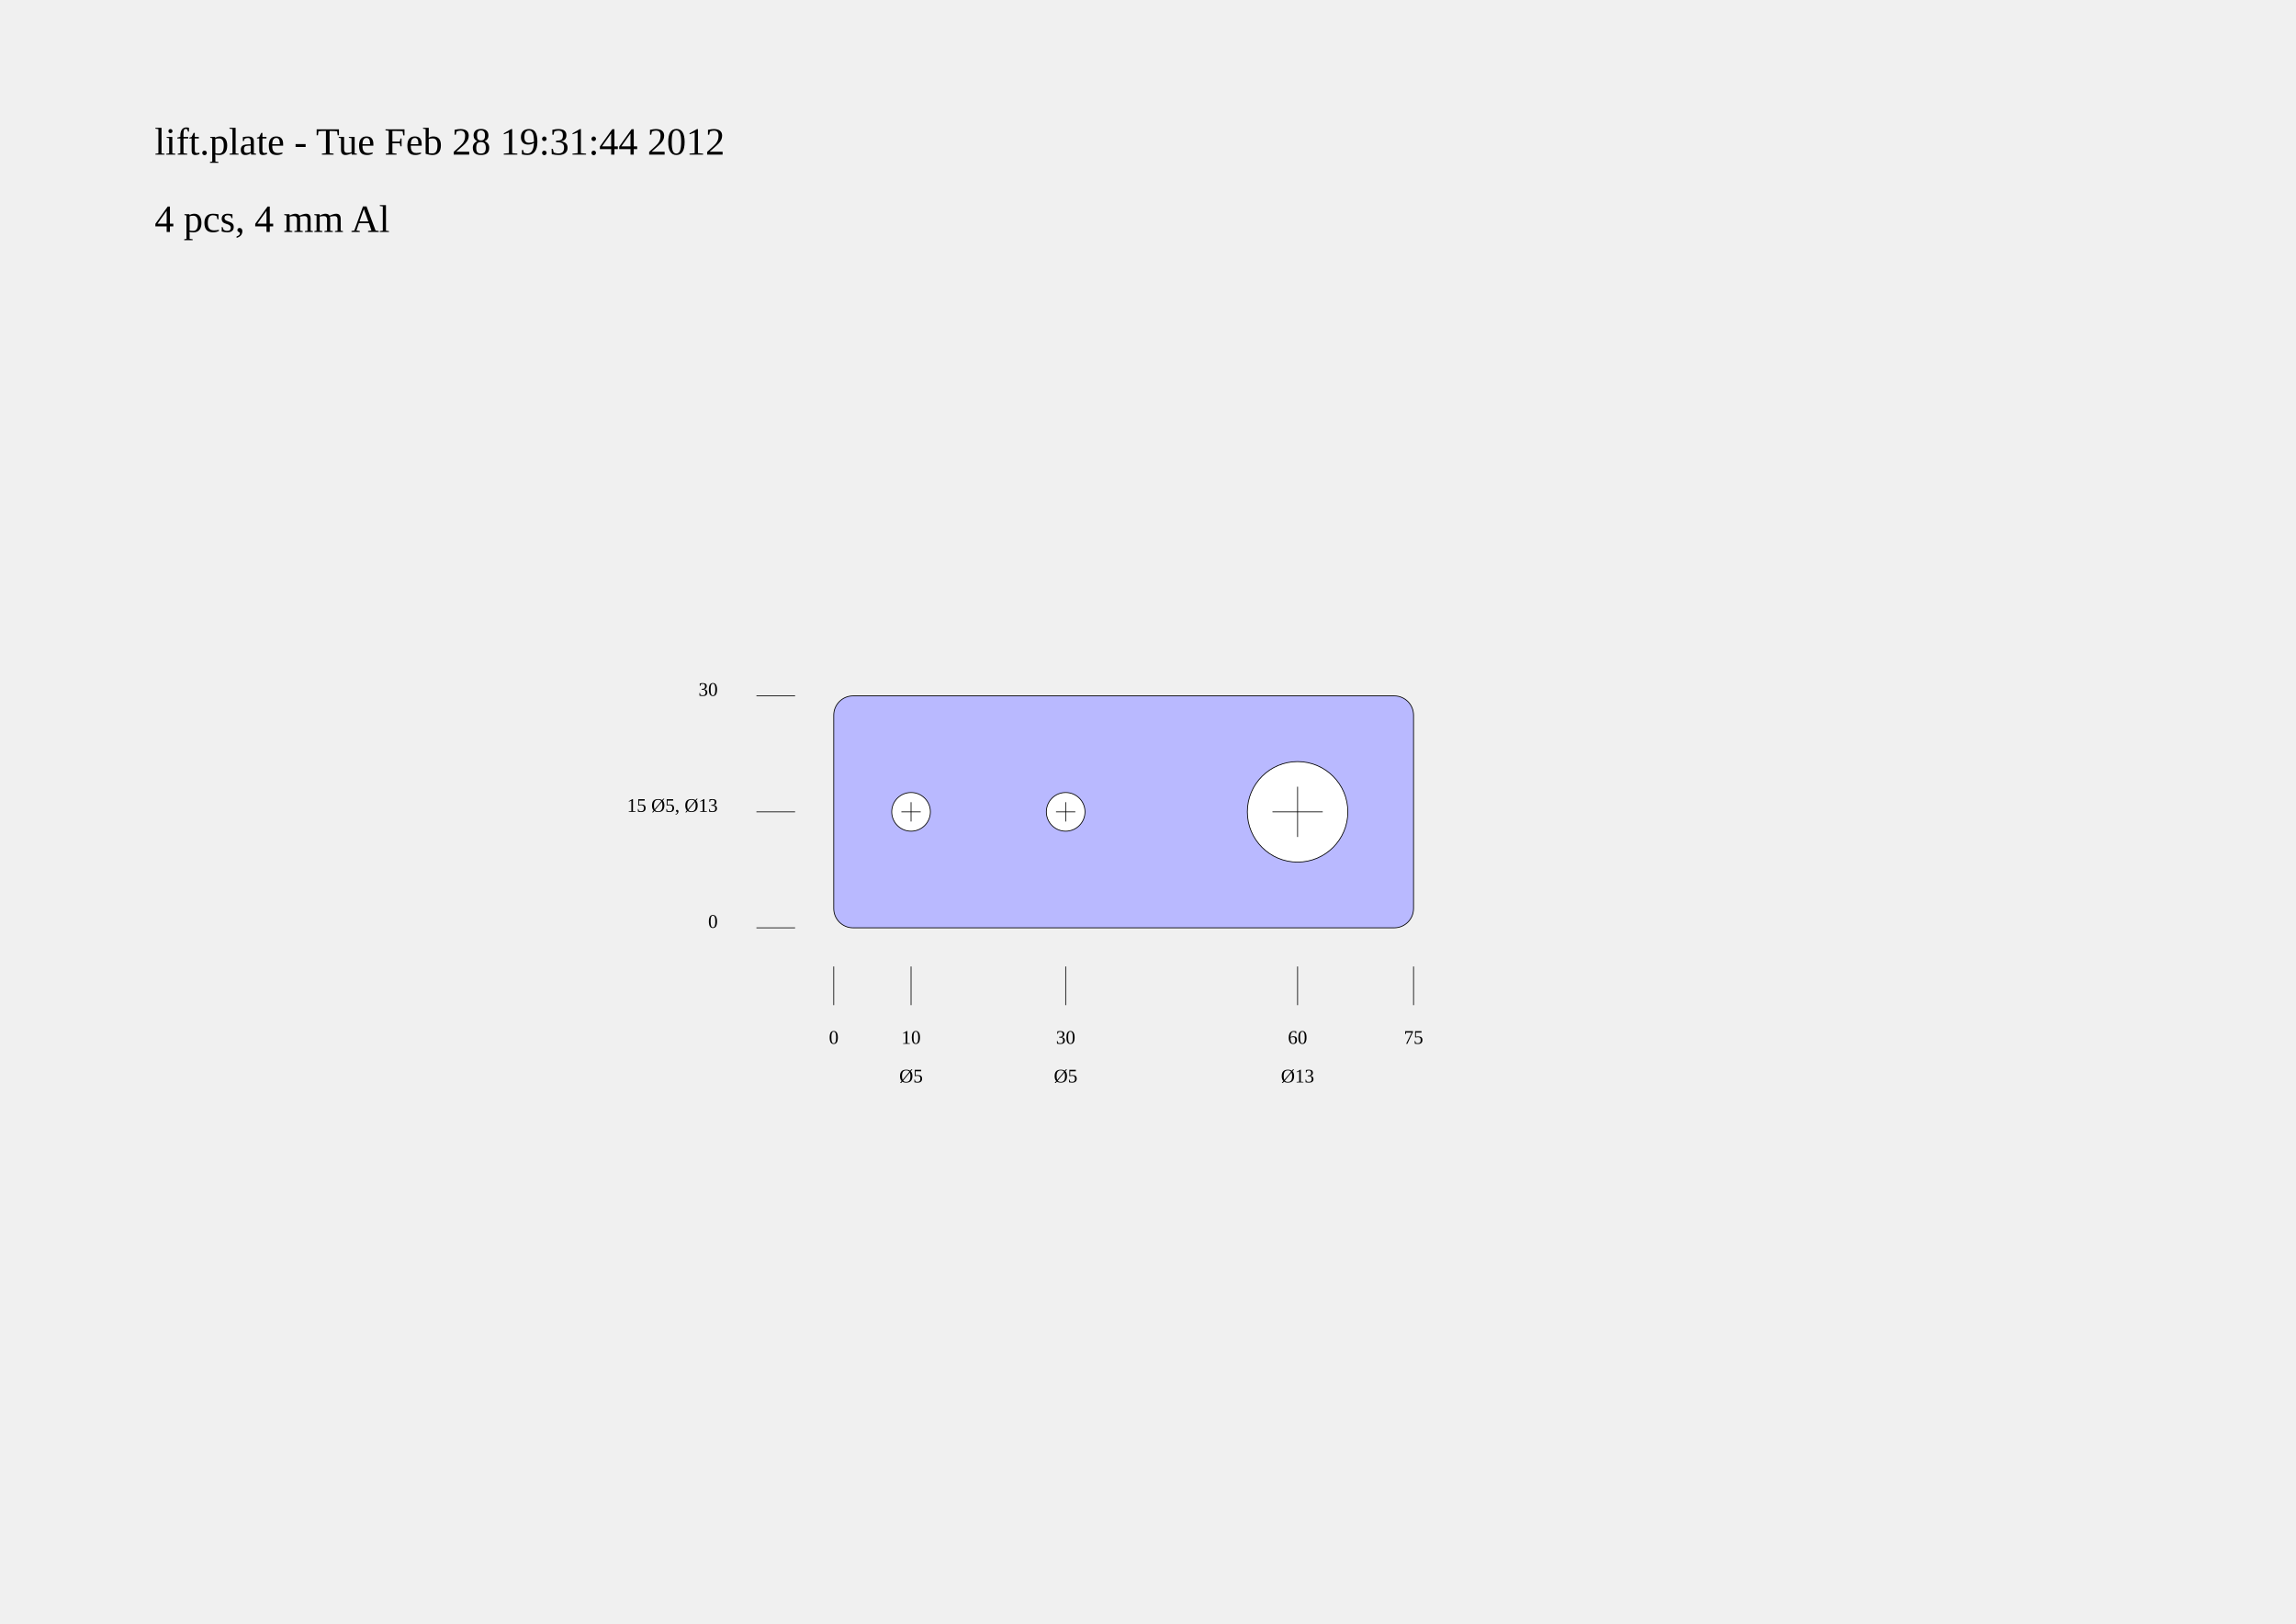
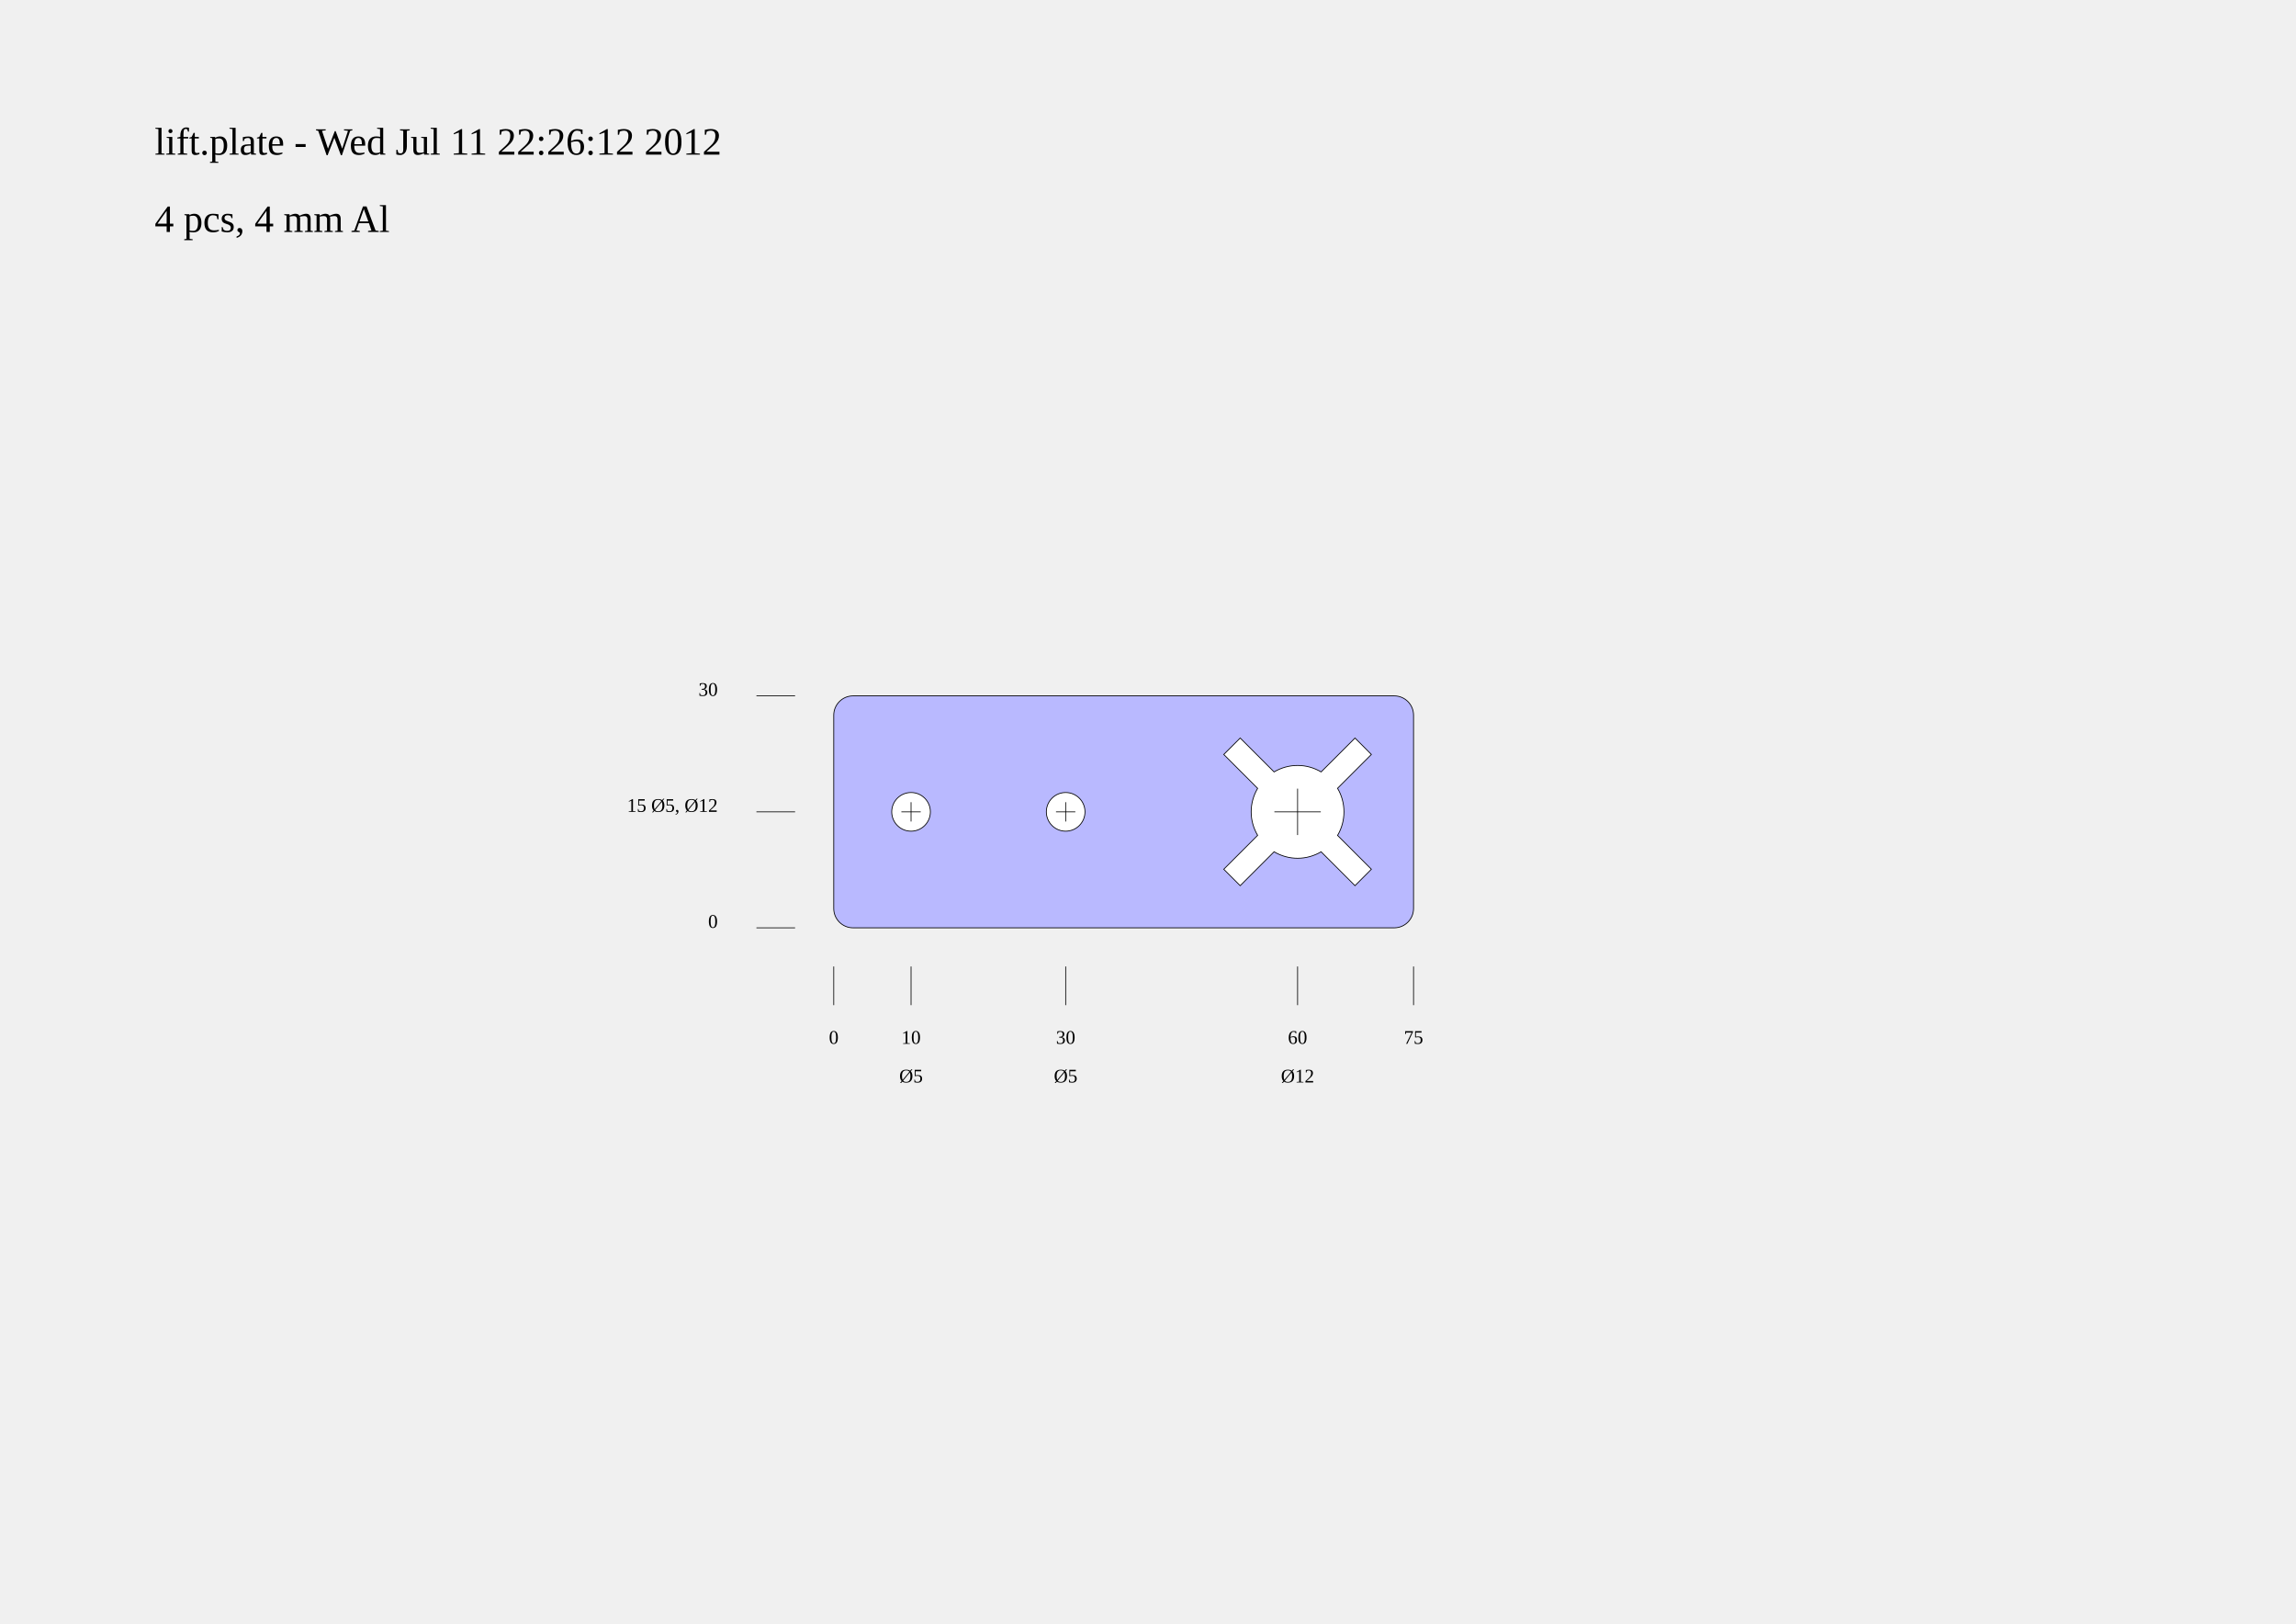
<svg xmlns="http://www.w3.org/2000/svg" width="1052.362" height="744.094" id="svg2" version="1.1">
  <defs id="defs4" />
  <g id="layer1">
    <rect style="fill:#b9b9ff;fill-opacity:1;fill-rule:evenodd;stroke:#000000;stroke-width:0.354;stroke-linecap:butt;stroke-linejoin:miter;stroke-miterlimit:4;stroke-opacity:1;stroke-dasharray:none" id="platerect" width="265.748" height="106.299" x="382.146" y="318.898" ry="8.858" rx="8.858" />
  </g>
  <g id="layer2">
-     <circle cx="417.579" cy="372.047" r="8.858" style="fill:#ffffff;fill-opacity:1;stroke:#000000;stroke-width:0.354;" />
-     <circle cx="488.445" cy="372.047" r="8.858" style="fill:#ffffff;fill-opacity:1;stroke:#000000;stroke-width:0.354;" />
-     <circle cx="594.744" cy="372.047" r="23.031" style="fill:#ffffff;fill-opacity:1;stroke:#000000;stroke-width:0.354;" />
+     <circle cx="417.579" cy="372.047" r="8.858" style="fill:#ffffff;fill-opacity:1;stroke:#000000;stroke-width:0.354;" id="circle3062" />
+     <circle cx="488.445" cy="372.047" r="8.858" style="fill:#ffffff;fill-opacity:1;stroke:#000000;stroke-width:0.354;" id="circle3064" />
+     <path style="fill:#ffffff;fill-opacity:1;stroke:#000000;stroke-width:0.354;" d="M 568.438 338.219 L 560.906 345.75 L 576.438 361.281 C 574.564 364.449 573.469 368.12 573.469 372.062 C 573.469 375.993 574.578 379.654 576.438 382.812 L 560.906 398.344 L 568.438 405.875 L 583.969 390.344 C 587.134 392.214 590.808 393.312 594.75 393.312 C 598.696 393.312 602.366 392.215 605.531 390.344 L 621.062 405.875 L 628.562 398.344 L 613.062 382.844 C 614.929 379.682 616 376.003 616 372.062 C 616 368.122 614.93 364.414 613.062 361.25 L 628.562 345.75 L 621.062 338.219 L 605.531 353.75 C 602.364 351.877 598.696 350.781 594.75 350.781 C 590.808 350.781 587.137 351.877 583.969 353.75 L 568.438 338.219 z " id="circle3066" />
  </g>
  <g id="layer3">
-     <line x1="413.15" y1="372.047" x2="422.008" y2="372.047" style="stroke:rgb(0,0,0);stroke-width:0.345" />
-     <line x1="417.579" y1="367.618" x2="417.579" y2="376.476" style="stroke:rgb(0,0,0);stroke-width:0.345" />
-     <line x1="484.016" y1="372.047" x2="492.874" y2="372.047" style="stroke:rgb(0,0,0);stroke-width:0.345" />
-     <line x1="488.445" y1="367.618" x2="488.445" y2="376.476" style="stroke:rgb(0,0,0);stroke-width:0.345" />
-     <line x1="583.228" y1="372.047" x2="606.26" y2="372.047" style="stroke:rgb(0,0,0);stroke-width:0.345" />
-     <line x1="594.744" y1="360.531" x2="594.744" y2="383.563" style="stroke:rgb(0,0,0);stroke-width:0.345" />
+     <line x1="413.15" y1="372.047" x2="422.008" y2="372.047" style="stroke:rgb(0,0,0);stroke-width:0.345" id="line3069" />
+     <line x1="417.579" y1="367.618" x2="417.579" y2="376.476" style="stroke:rgb(0,0,0);stroke-width:0.345" id="line3071" />
+     <line x1="484.016" y1="372.047" x2="492.874" y2="372.047" style="stroke:rgb(0,0,0);stroke-width:0.345" id="line3073" />
+     <line x1="488.445" y1="367.618" x2="488.445" y2="376.476" style="stroke:rgb(0,0,0);stroke-width:0.345" id="line3075" />
+     <line x1="584.114" y1="372.047" x2="605.374" y2="372.047" style="stroke:rgb(0,0,0);stroke-width:0.345" id="line3077" />
+     <line x1="594.744" y1="361.417" x2="594.744" y2="382.677" style="stroke:rgb(0,0,0);stroke-width:0.345" id="line3079" />
  </g>
  <g id="layer4">
-     <line x1="647.894" y1="442.913" x2="647.894" y2="460.63" style="stroke:rgb(0,0,0);stroke-width:0.345" />
-     <text x="647.894" y="478.346" font-size="8.858" text-anchor="middle">75</text>
-     <line x1="594.744" y1="442.913" x2="594.744" y2="460.63" style="stroke:rgb(0,0,0);stroke-width:0.345" />
-     <text x="594.744" y="478.346" font-size="8.858" text-anchor="middle">60</text>
-     <text x="594.744" y="496.063" font-size="8.858" text-anchor="middle">Ø13</text>
-     <line x1="488.445" y1="442.913" x2="488.445" y2="460.63" style="stroke:rgb(0,0,0);stroke-width:0.345" />
-     <text x="488.445" y="478.346" font-size="8.858" text-anchor="middle">30</text>
-     <text x="488.445" y="496.063" font-size="8.858" text-anchor="middle">Ø5</text>
-     <line x1="417.579" y1="442.913" x2="417.579" y2="460.63" style="stroke:rgb(0,0,0);stroke-width:0.345" />
-     <text x="417.579" y="478.346" font-size="8.858" text-anchor="middle">10</text>
-     <text x="417.579" y="496.063" font-size="8.858" text-anchor="middle">Ø5</text>
-     <line x1="382.146" y1="442.913" x2="382.146" y2="460.63" style="stroke:rgb(0,0,0);stroke-width:0.345" />
-     <text x="382.146" y="478.346" font-size="8.858" text-anchor="middle">0</text>
-     <line x1="364.429" y1="318.898" x2="346.713" y2="318.898" style="stroke:rgb(0,0,0);stroke-width:0.345" />
-     <text x="328.996" y="318.898" font-size="8.858" text-anchor="end">30</text>
-     <line x1="364.429" y1="372.047" x2="346.713" y2="372.047" style="stroke:rgb(0,0,0);stroke-width:0.345" />
-     <text x="328.996" y="372.047" font-size="8.858" text-anchor="end">15 Ø5, Ø13</text>
-     <line x1="364.429" y1="425.197" x2="346.713" y2="425.197" style="stroke:rgb(0,0,0);stroke-width:0.345" />
-     <text x="328.996" y="425.197" font-size="8.858" text-anchor="end">0</text>
+     <line x1="647.894" y1="442.913" x2="647.894" y2="460.63" style="stroke:rgb(0,0,0);stroke-width:0.345" id="line3082" />
+     <text x="647.894" y="478.346" font-size="8.858" text-anchor="middle" id="text3084">75</text>
+     <line x1="594.744" y1="442.913" x2="594.744" y2="460.63" style="stroke:rgb(0,0,0);stroke-width:0.345" id="line3086" />
+     <text x="594.744" y="478.346" font-size="8.858" text-anchor="middle" id="text3088">60</text>
+     <text x="594.744" y="496.063" font-size="8.858" text-anchor="middle" id="text3090">Ø12</text>
+     <line x1="488.445" y1="442.913" x2="488.445" y2="460.63" style="stroke:rgb(0,0,0);stroke-width:0.345" id="line3092" />
+     <text x="488.445" y="478.346" font-size="8.858" text-anchor="middle" id="text3094">30</text>
+     <text x="488.445" y="496.063" font-size="8.858" text-anchor="middle" id="text3096">Ø5</text>
+     <line x1="417.579" y1="442.913" x2="417.579" y2="460.63" style="stroke:rgb(0,0,0);stroke-width:0.345" id="line3098" />
+     <text x="417.579" y="478.346" font-size="8.858" text-anchor="middle" id="text3100">10</text>
+     <text x="417.579" y="496.063" font-size="8.858" text-anchor="middle" id="text3102">Ø5</text>
+     <line x1="382.146" y1="442.913" x2="382.146" y2="460.63" style="stroke:rgb(0,0,0);stroke-width:0.345" id="line3104" />
+     <text x="382.146" y="478.346" font-size="8.858" text-anchor="middle" id="text3106">0</text>
+     <line x1="364.429" y1="318.898" x2="346.713" y2="318.898" style="stroke:rgb(0,0,0);stroke-width:0.345" id="line3108" />
+     <text x="328.996" y="318.898" font-size="8.858" text-anchor="end" id="text3110">30</text>
+     <line x1="364.429" y1="372.047" x2="346.713" y2="372.047" style="stroke:rgb(0,0,0);stroke-width:0.345" id="line3112" />
+     <text x="328.996" y="372.047" font-size="8.858" text-anchor="end" id="text3114">15 Ø5, Ø12</text>
+     <line x1="364.429" y1="425.197" x2="346.713" y2="425.197" style="stroke:rgb(0,0,0);stroke-width:0.345" id="line3116" />
+     <text x="328.996" y="425.197" font-size="8.858" text-anchor="end" id="text3118">0</text>
  </g>
-   <g id="layer5">
-     <text x="70.866" y="106.299" font-size="17.717" text-anchor="start">4 pcs, 4 mm Al</text>
-     <text x="70.866" y="70.866" font-size="17.717" text-anchor="start">lift.plate - Tue Feb 28 19:31:44 2012</text>
+   <g id="layer5" />
+   <g id="layer6">
+     <text x="70.866" y="106.299" font-size="17.717" text-anchor="start" id="text3126">4 pcs, 4 mm Al</text>
+     <text x="70.866" y="70.866" font-size="17.717" text-anchor="start" id="text3128">lift.plate - Wed Jul 11 22:26:12 2012</text>
  </g>
</svg>
